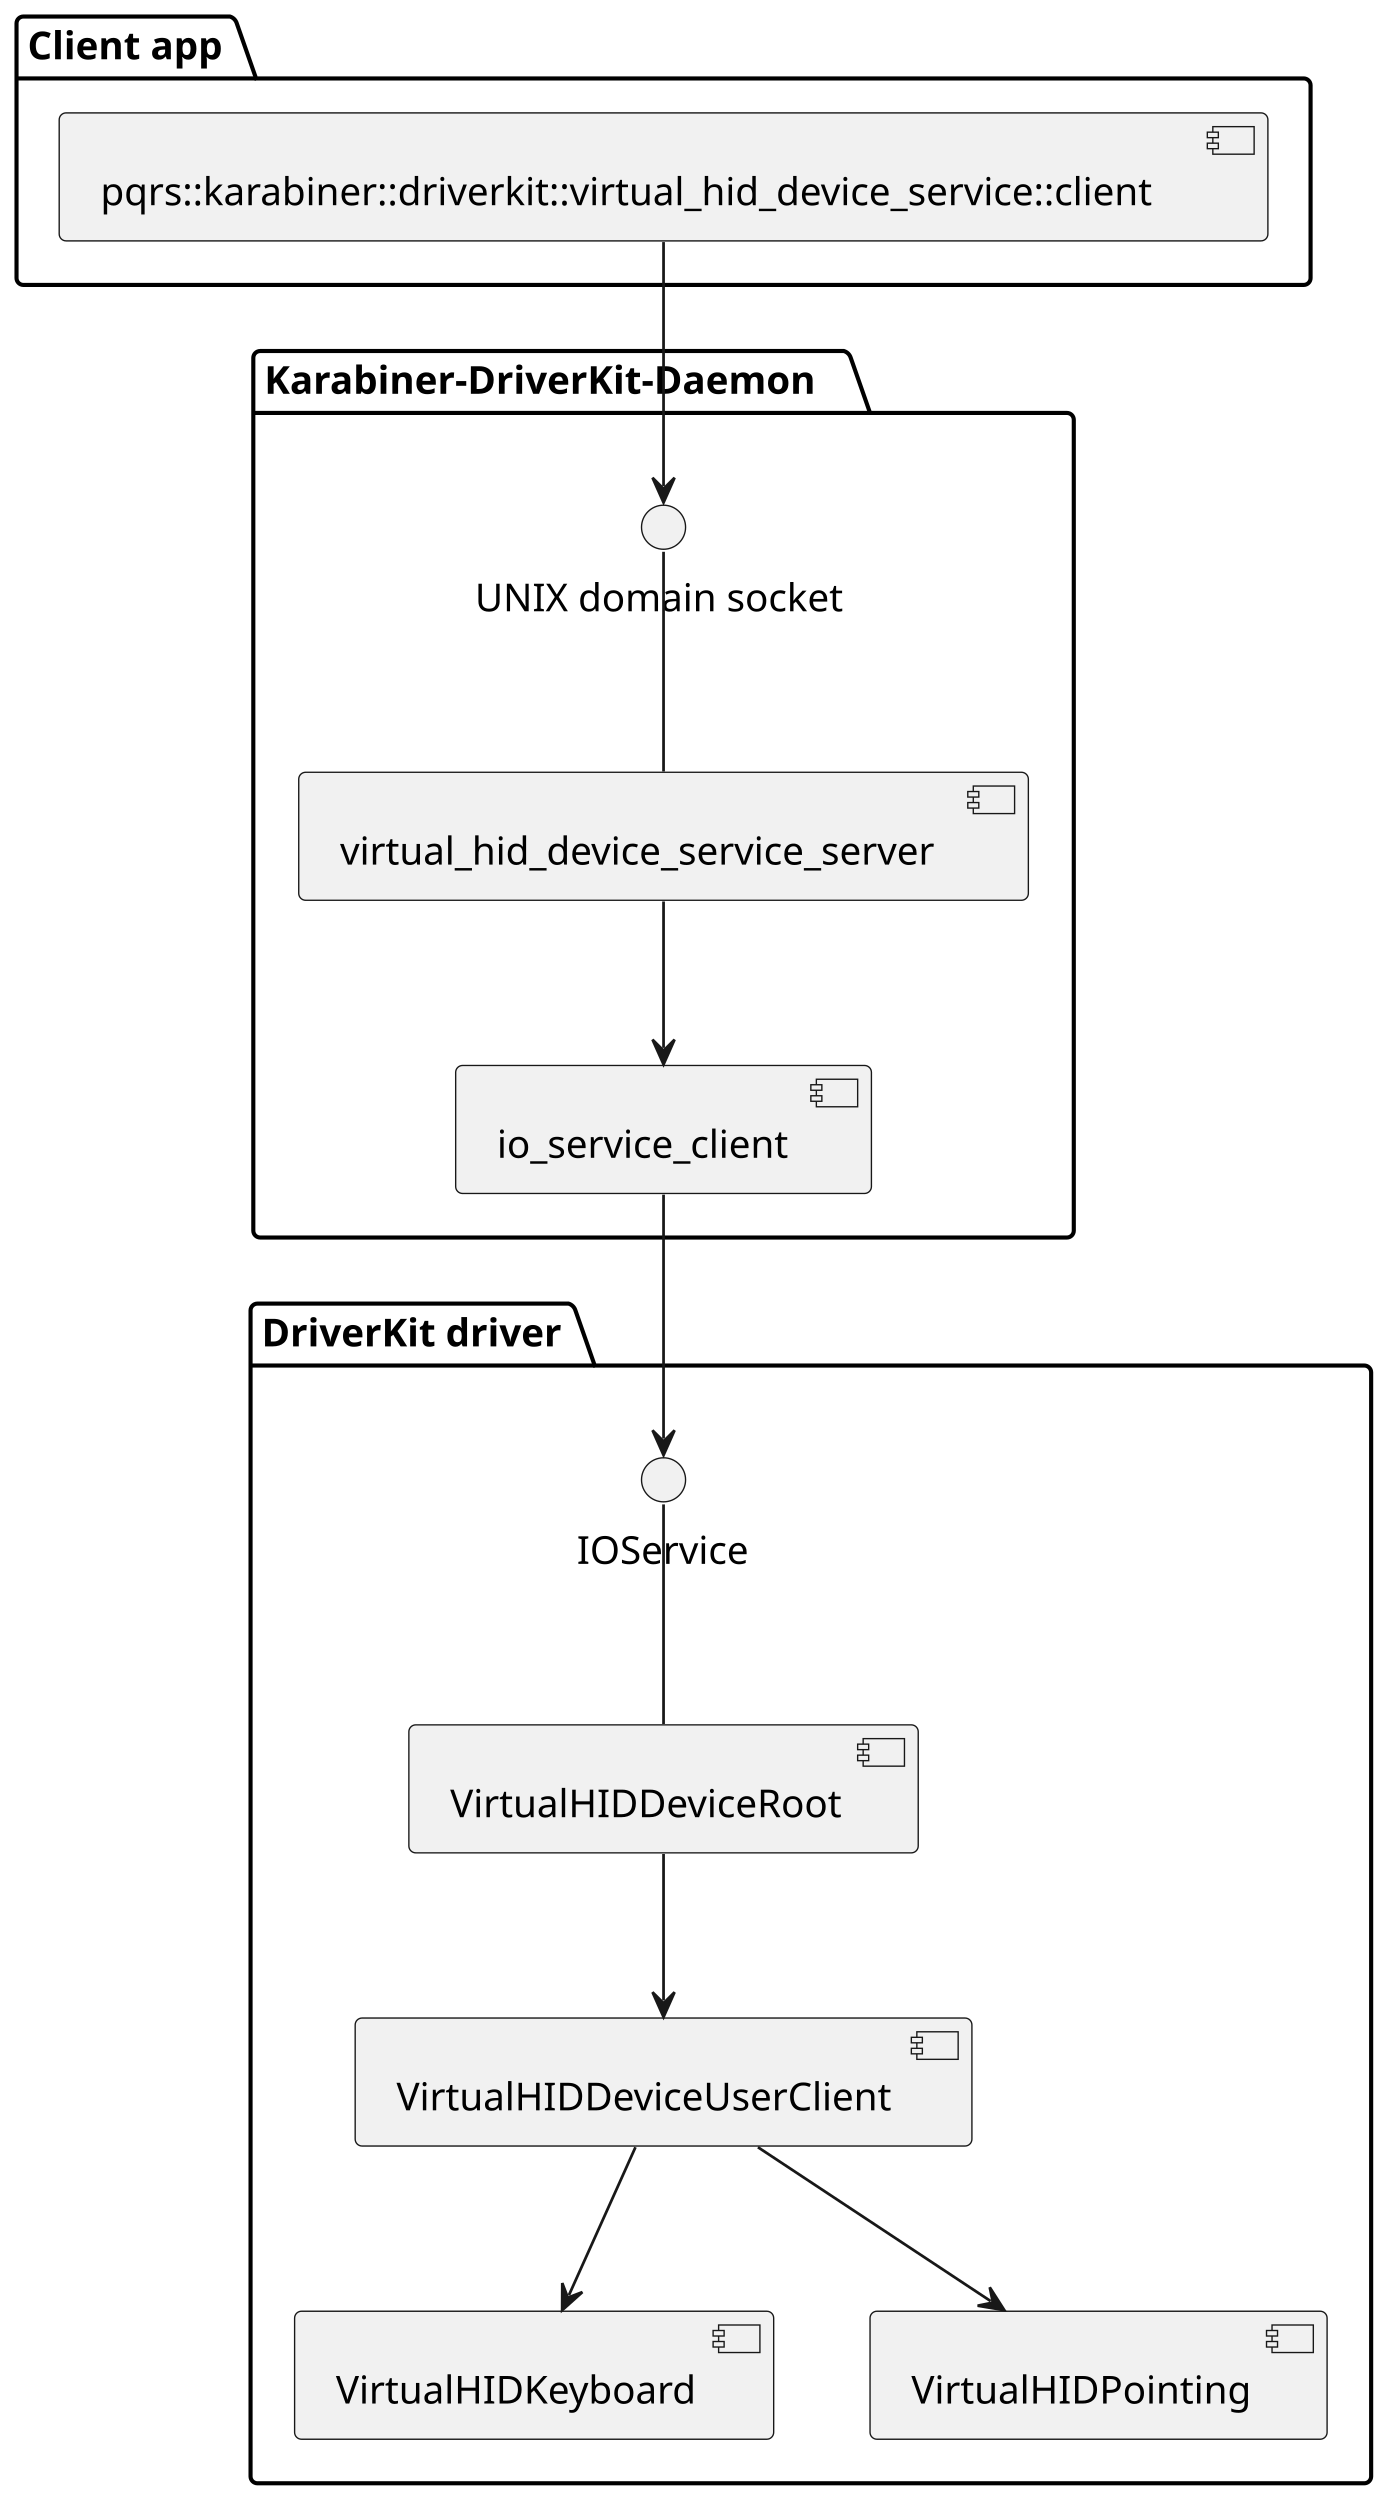
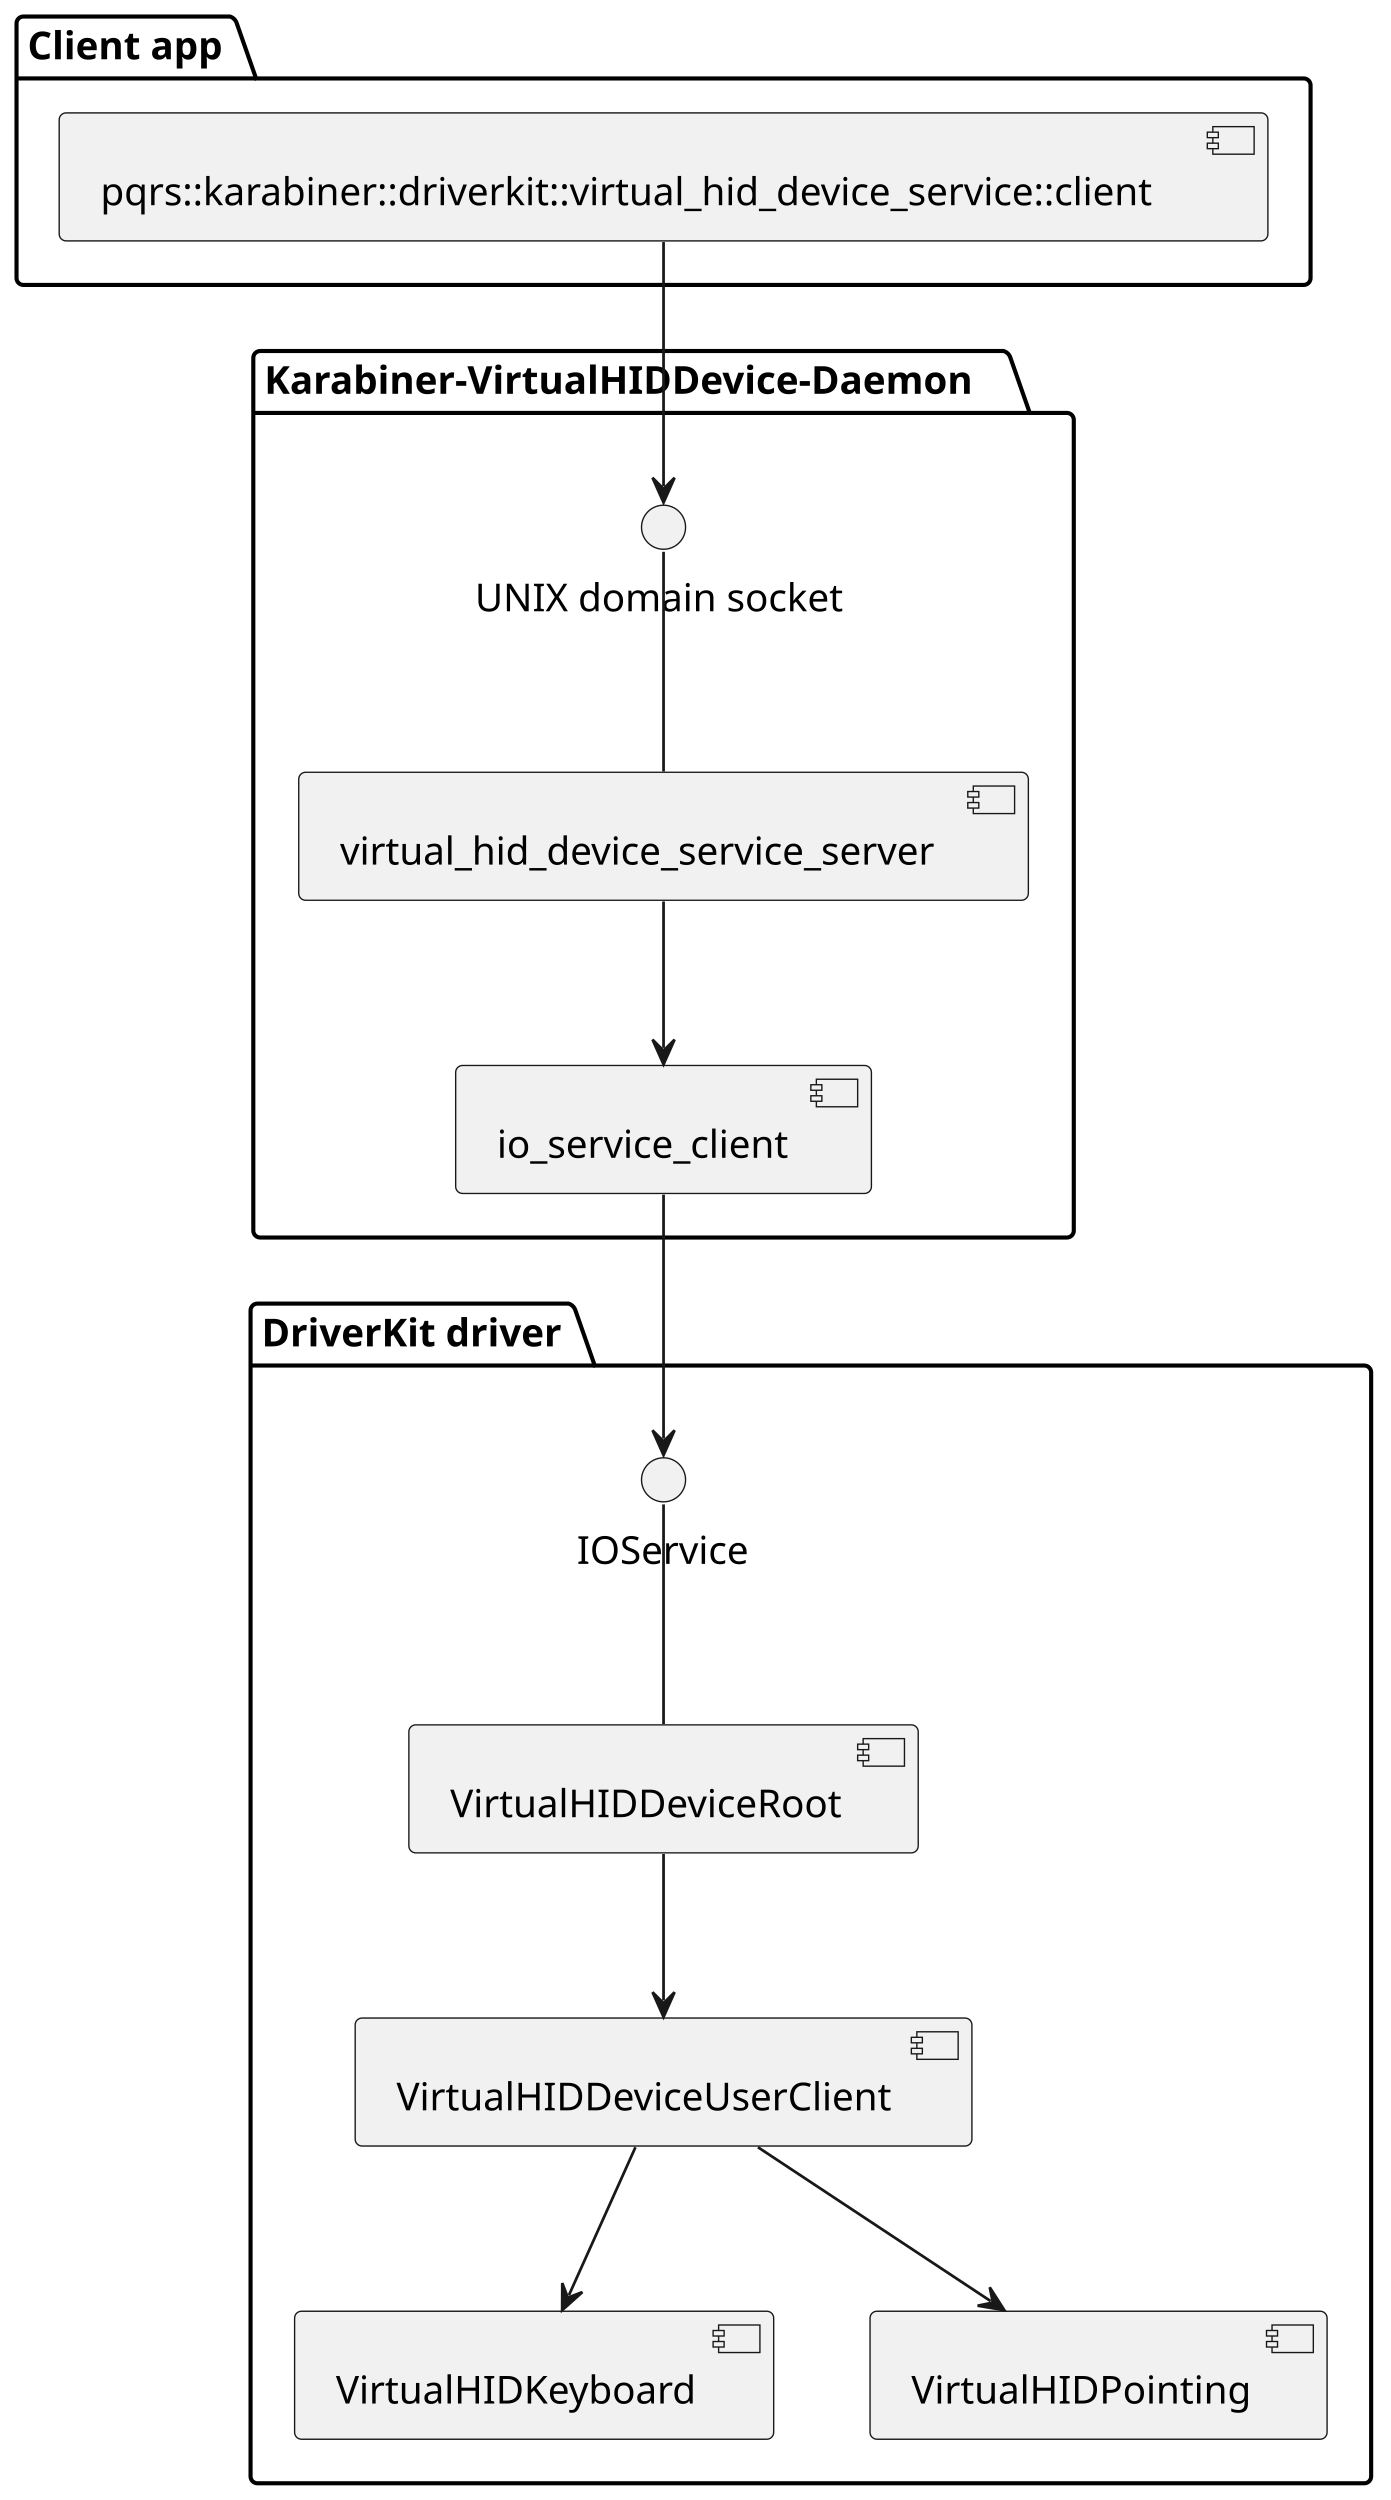
<svg xmlns="http://www.w3.org/2000/svg" contentStyleType="text/css" height="908px" preserveAspectRatio="none" style="width:505px;height:908px;background:#FFFFFF;" version="1.1" viewBox="0 0 505 908" width="505px" zoomAndPan="magnify">
  <defs />
  <g>
    <g id="cluster_DriverKit driver">
      <path d="M93.5,473.47 L206.5,473.47 A3.75,3.75 0 0 1 209,475.97 L216,495.958 L495.5,495.958 A2.5,2.5 0 0 1 498,498.458 L498,899.43 A2.5,2.5 0 0 1 495.5,901.93 L93.5,901.93 A2.5,2.5 0 0 1 91,899.43 L91,475.97 A2.5,2.5 0 0 1 93.5,473.47 " fill="none" style="stroke:#000000;stroke-width:1.5;" />
      <line style="stroke:#000000;stroke-width:1.5;" x1="91" x2="216" y1="495.958" y2="495.958" />
      <text fill="#000000" font-family="sans-serif" font-size="14" font-weight="bold" lengthAdjust="spacing" textLength="112" x="95" y="489.005">DriverKit driver</text>
    </g>
-     <g id="cluster_Karabiner-DriverKit-Daemon">
-       <path d="M94.5,127.49 L306.5,127.49 A3.75,3.75 0 0 1 309,129.99 L316,149.978 L387.5,149.978 A2.5,2.5 0 0 1 390,152.478 L390,446.97 A2.5,2.5 0 0 1 387.5,449.47 L94.5,449.47 A2.5,2.5 0 0 1 92,446.97 L92,129.99 A2.5,2.5 0 0 1 94.5,127.49 " fill="none" style="stroke:#000000;stroke-width:1.5;" />
-       <line style="stroke:#000000;stroke-width:1.5;" x1="92" x2="316" y1="149.978" y2="149.978" />
-       <text fill="#000000" font-family="sans-serif" font-size="14" font-weight="bold" lengthAdjust="spacing" textLength="211" x="96" y="143.025">Karabiner-DriverKit-Daemon</text>
+     <g id="cluster_Karabiner-VirtualHIDDevice-Daemon">
+       <path d="M94.5,127.49 L364.5,127.49 A3.75,3.75 0 0 1 367,129.99 L374,149.978 L387.5,149.978 A2.5,2.5 0 0 1 390,152.478 L390,446.97 A2.5,2.5 0 0 1 387.5,449.47 L94.5,449.47 A2.5,2.5 0 0 1 92,446.97 L92,129.99 A2.5,2.5 0 0 1 94.5,127.49 " fill="none" style="stroke:#000000;stroke-width:1.5;" />
+       <line style="stroke:#000000;stroke-width:1.5;" x1="92" x2="374" y1="149.978" y2="149.978" />
+       <text fill="#000000" font-family="sans-serif" font-size="14" font-weight="bold" lengthAdjust="spacing" textLength="269" x="96" y="143.025">Karabiner-VirtualHIDDevice-Daemon</text>
    </g>
    <g id="cluster_Client app">
      <path d="M8.5,6 L83.5,6 A3.75,3.75 0 0 1 86,8.5 L93,28.488 L473.5,28.488 A2.5,2.5 0 0 1 476,30.988 L476,100.99 A2.5,2.5 0 0 1 473.5,103.49 L8.5,103.49 A2.5,2.5 0 0 1 6,100.99 L6,8.5 A2.5,2.5 0 0 1 8.5,6 " fill="none" style="stroke:#000000;stroke-width:1.5;" />
      <line style="stroke:#000000;stroke-width:1.5;" x1="6" x2="93" y1="28.488" y2="28.488" />
      <text fill="#000000" font-family="sans-serif" font-size="14" font-weight="bold" lengthAdjust="spacing" textLength="74" x="10" y="21.535">Client app</text>
    </g>
    <g id="elem_IOService">
      <ellipse cx="241" cy="537.47" fill="#F1F1F1" rx="8" ry="8" style="stroke:#181818;stroke-width:0.5;" />
      <text fill="#000000" font-family="sans-serif" font-size="14" lengthAdjust="spacing" textLength="63" x="209.5" y="568.005">IOService</text>
    </g>
    <g id="elem_VirtualHIDDeviceRoot">
      <rect fill="#F1F1F1" height="46.488" rx="2.5" ry="2.5" style="stroke:#181818;stroke-width:0.5;" width="185" x="148.5" y="626.47" />
      <rect fill="#F1F1F1" height="10" style="stroke:#181818;stroke-width:0.5;" width="15" x="313.5" y="631.47" />
      <rect fill="#F1F1F1" height="2" style="stroke:#181818;stroke-width:0.5;" width="4" x="311.5" y="633.47" />
      <rect fill="#F1F1F1" height="2" style="stroke:#181818;stroke-width:0.5;" width="4" x="311.5" y="637.47" />
      <text fill="#000000" font-family="sans-serif" font-size="14" lengthAdjust="spacing" textLength="145" x="163.5" y="660.005">VirtualHIDDeviceRoot</text>
    </g>
    <g id="elem_VirtualHIDDeviceUserClient">
      <rect fill="#F1F1F1" height="46.488" rx="2.5" ry="2.5" style="stroke:#181818;stroke-width:0.5;" width="224" x="129" y="732.95" />
      <rect fill="#F1F1F1" height="10" style="stroke:#181818;stroke-width:0.5;" width="15" x="333" y="737.95" />
      <rect fill="#F1F1F1" height="2" style="stroke:#181818;stroke-width:0.5;" width="4" x="331" y="739.95" />
      <rect fill="#F1F1F1" height="2" style="stroke:#181818;stroke-width:0.5;" width="4" x="331" y="743.95" />
      <text fill="#000000" font-family="sans-serif" font-size="14" lengthAdjust="spacing" textLength="184" x="144" y="766.485">VirtualHIDDeviceUserClient</text>
    </g>
    <g id="elem_VirtualHIDKeyboard">
      <rect fill="#F1F1F1" height="46.488" rx="2.5" ry="2.5" style="stroke:#181818;stroke-width:0.5;" width="174" x="107" y="839.44" />
      <rect fill="#F1F1F1" height="10" style="stroke:#181818;stroke-width:0.5;" width="15" x="261" y="844.44" />
      <rect fill="#F1F1F1" height="2" style="stroke:#181818;stroke-width:0.5;" width="4" x="259" y="846.44" />
      <rect fill="#F1F1F1" height="2" style="stroke:#181818;stroke-width:0.5;" width="4" x="259" y="850.44" />
      <text fill="#000000" font-family="sans-serif" font-size="14" lengthAdjust="spacing" textLength="134" x="122" y="872.975">VirtualHIDKeyboard</text>
    </g>
    <g id="elem_VirtualHIDPointing">
      <rect fill="#F1F1F1" height="46.488" rx="2.5" ry="2.5" style="stroke:#181818;stroke-width:0.5;" width="166" x="316" y="839.44" />
      <rect fill="#F1F1F1" height="10" style="stroke:#181818;stroke-width:0.5;" width="15" x="462" y="844.44" />
      <rect fill="#F1F1F1" height="2" style="stroke:#181818;stroke-width:0.5;" width="4" x="460" y="846.44" />
      <rect fill="#F1F1F1" height="2" style="stroke:#181818;stroke-width:0.5;" width="4" x="460" y="850.44" />
      <text fill="#000000" font-family="sans-serif" font-size="14" lengthAdjust="spacing" textLength="126" x="331" y="872.975">VirtualHIDPointing</text>
    </g>
    <g id="elem_serversock">
      <ellipse cx="241" cy="191.49" fill="#F1F1F1" rx="8" ry="8" style="stroke:#181818;stroke-width:0.5;" />
      <text fill="#000000" font-family="sans-serif" font-size="14" lengthAdjust="spacing" textLength="137" x="172.5" y="222.025">UNIX domain socket</text>
    </g>
    <g id="elem_virtual_hid_device_service_server">
      <rect fill="#F1F1F1" height="46.488" rx="2.5" ry="2.5" style="stroke:#181818;stroke-width:0.5;" width="265" x="108.5" y="280.49" />
      <rect fill="#F1F1F1" height="10" style="stroke:#181818;stroke-width:0.5;" width="15" x="353.5" y="285.49" />
      <rect fill="#F1F1F1" height="2" style="stroke:#181818;stroke-width:0.5;" width="4" x="351.5" y="287.49" />
      <rect fill="#F1F1F1" height="2" style="stroke:#181818;stroke-width:0.5;" width="4" x="351.5" y="291.49" />
      <text fill="#000000" font-family="sans-serif" font-size="14" lengthAdjust="spacing" textLength="225" x="123.5" y="314.025">virtual_hid_device_service_server</text>
    </g>
    <g id="elem_io_service_client">
      <rect fill="#F1F1F1" height="46.488" rx="2.5" ry="2.5" style="stroke:#181818;stroke-width:0.5;" width="151" x="165.5" y="386.98" />
      <rect fill="#F1F1F1" height="10" style="stroke:#181818;stroke-width:0.5;" width="15" x="296.5" y="391.98" />
      <rect fill="#F1F1F1" height="2" style="stroke:#181818;stroke-width:0.5;" width="4" x="294.5" y="393.98" />
      <rect fill="#F1F1F1" height="2" style="stroke:#181818;stroke-width:0.5;" width="4" x="294.5" y="397.98" />
      <text fill="#000000" font-family="sans-serif" font-size="14" lengthAdjust="spacing" textLength="111" x="180.5" y="420.515">io_service_client</text>
    </g>
    <g id="elem_pqrs::karabiner::driverkit::virtual_hid_device_service::client">
      <rect fill="#F1F1F1" height="46.488" rx="2.5" ry="2.5" style="stroke:#181818;stroke-width:0.5;" width="439" x="21.5" y="41" />
      <rect fill="#F1F1F1" height="10" style="stroke:#181818;stroke-width:0.5;" width="15" x="440.5" y="46" />
      <rect fill="#F1F1F1" height="2" style="stroke:#181818;stroke-width:0.5;" width="4" x="438.5" y="48" />
      <rect fill="#F1F1F1" height="2" style="stroke:#181818;stroke-width:0.5;" width="4" x="438.5" y="52" />
      <text fill="#000000" font-family="sans-serif" font-size="14" lengthAdjust="spacing" textLength="399" x="36.5" y="74.535">pqrs::karabiner::driverkit::virtual_hid_device_service::client</text>
    </g>
    <g id="link_IOService_VirtualHIDDeviceRoot">
      <path d="M241,546.39 C241,562.88 241,601.4 241,626.19 " fill="none" id="IOService-VirtualHIDDeviceRoot" style="stroke:#181818;stroke-width:1.0;" />
    </g>
    <g id="link_VirtualHIDDeviceRoot_VirtualHIDDeviceUserClient">
      <path d="M241,673.38 C241,690.91 241,709.05 241,726.57 " fill="none" id="VirtualHIDDeviceRoot-to-VirtualHIDDeviceUserClient" style="stroke:#181818;stroke-width:1.0;" />
      <polygon fill="#181818" points="241,732.57,245,723.57,241,727.57,237,723.57,241,732.57" style="stroke:#181818;stroke-width:1.0;" />
    </g>
    <g id="link_VirtualHIDDeviceUserClient_VirtualHIDKeyboard">
      <path d="M230.8,779.87 C222.92,797.4 214.521,816.068 206.641,833.588 " fill="none" id="VirtualHIDDeviceUserClient-to-VirtualHIDKeyboard" style="stroke:#181818;stroke-width:1.0;" />
      <polygon fill="#181818" points="204.18,839.06,211.52,832.493,206.231,834.5,204.224,829.211,204.18,839.06" style="stroke:#181818;stroke-width:1.0;" />
    </g>
    <g id="link_VirtualHIDDeviceUserClient_VirtualHIDPointing">
      <path d="M275.28,779.87 C301.79,797.4 333.296,818.229 359.776,835.749 " fill="none" id="VirtualHIDDeviceUserClient-to-VirtualHIDPointing" style="stroke:#181818;stroke-width:1.0;" />
      <polygon fill="#181818" points="364.78,839.06,359.481,830.758,360.61,836.301,355.067,837.43,364.78,839.06" style="stroke:#181818;stroke-width:1.0;" />
    </g>
    <g id="link_serversock_virtual_hid_device_service_server">
      <path d="M241,200.42 C241,216.91 241,255.42 241,280.21 " fill="none" id="serversock-virtual_hid_device_service_server" style="stroke:#181818;stroke-width:1.0;" />
    </g>
    <g id="link_virtual_hid_device_service_server_io_service_client">
      <path d="M241,327.41 C241,344.93 241,363.08 241,380.59 " fill="none" id="virtual_hid_device_service_server-to-io_service_client" style="stroke:#181818;stroke-width:1.0;" />
      <polygon fill="#181818" points="241,386.59,245,377.59,241,381.59,237,377.59,241,386.59" style="stroke:#181818;stroke-width:1.0;" />
    </g>
    <g id="link_io_service_client_IOService">
      <path d="M241,433.9 C241,462.38 241,503.77 241,522.5 " fill="none" id="io_service_client-to-IOService" style="stroke:#181818;stroke-width:1.0;" />
      <polygon fill="#181818" points="241,528.5,245,519.5,241,523.5,237,519.5,241,528.5" style="stroke:#181818;stroke-width:1.0;" />
    </g>
    <g id="link_pqrs::karabiner::driverkit::virtual_hid_device_service::client_serversock">
      <path d="M241,87.93 C241,116.4 241,157.8 241,176.52 " fill="none" id="pqrs::karabiner::driverkit::virtual_hid_device_service::client-to-serversock" style="stroke:#181818;stroke-width:1.0;" />
      <polygon fill="#181818" points="241,182.52,245,173.52,241,177.52,237,173.52,241,182.52" style="stroke:#181818;stroke-width:1.0;" />
    </g>
  </g>
</svg>
